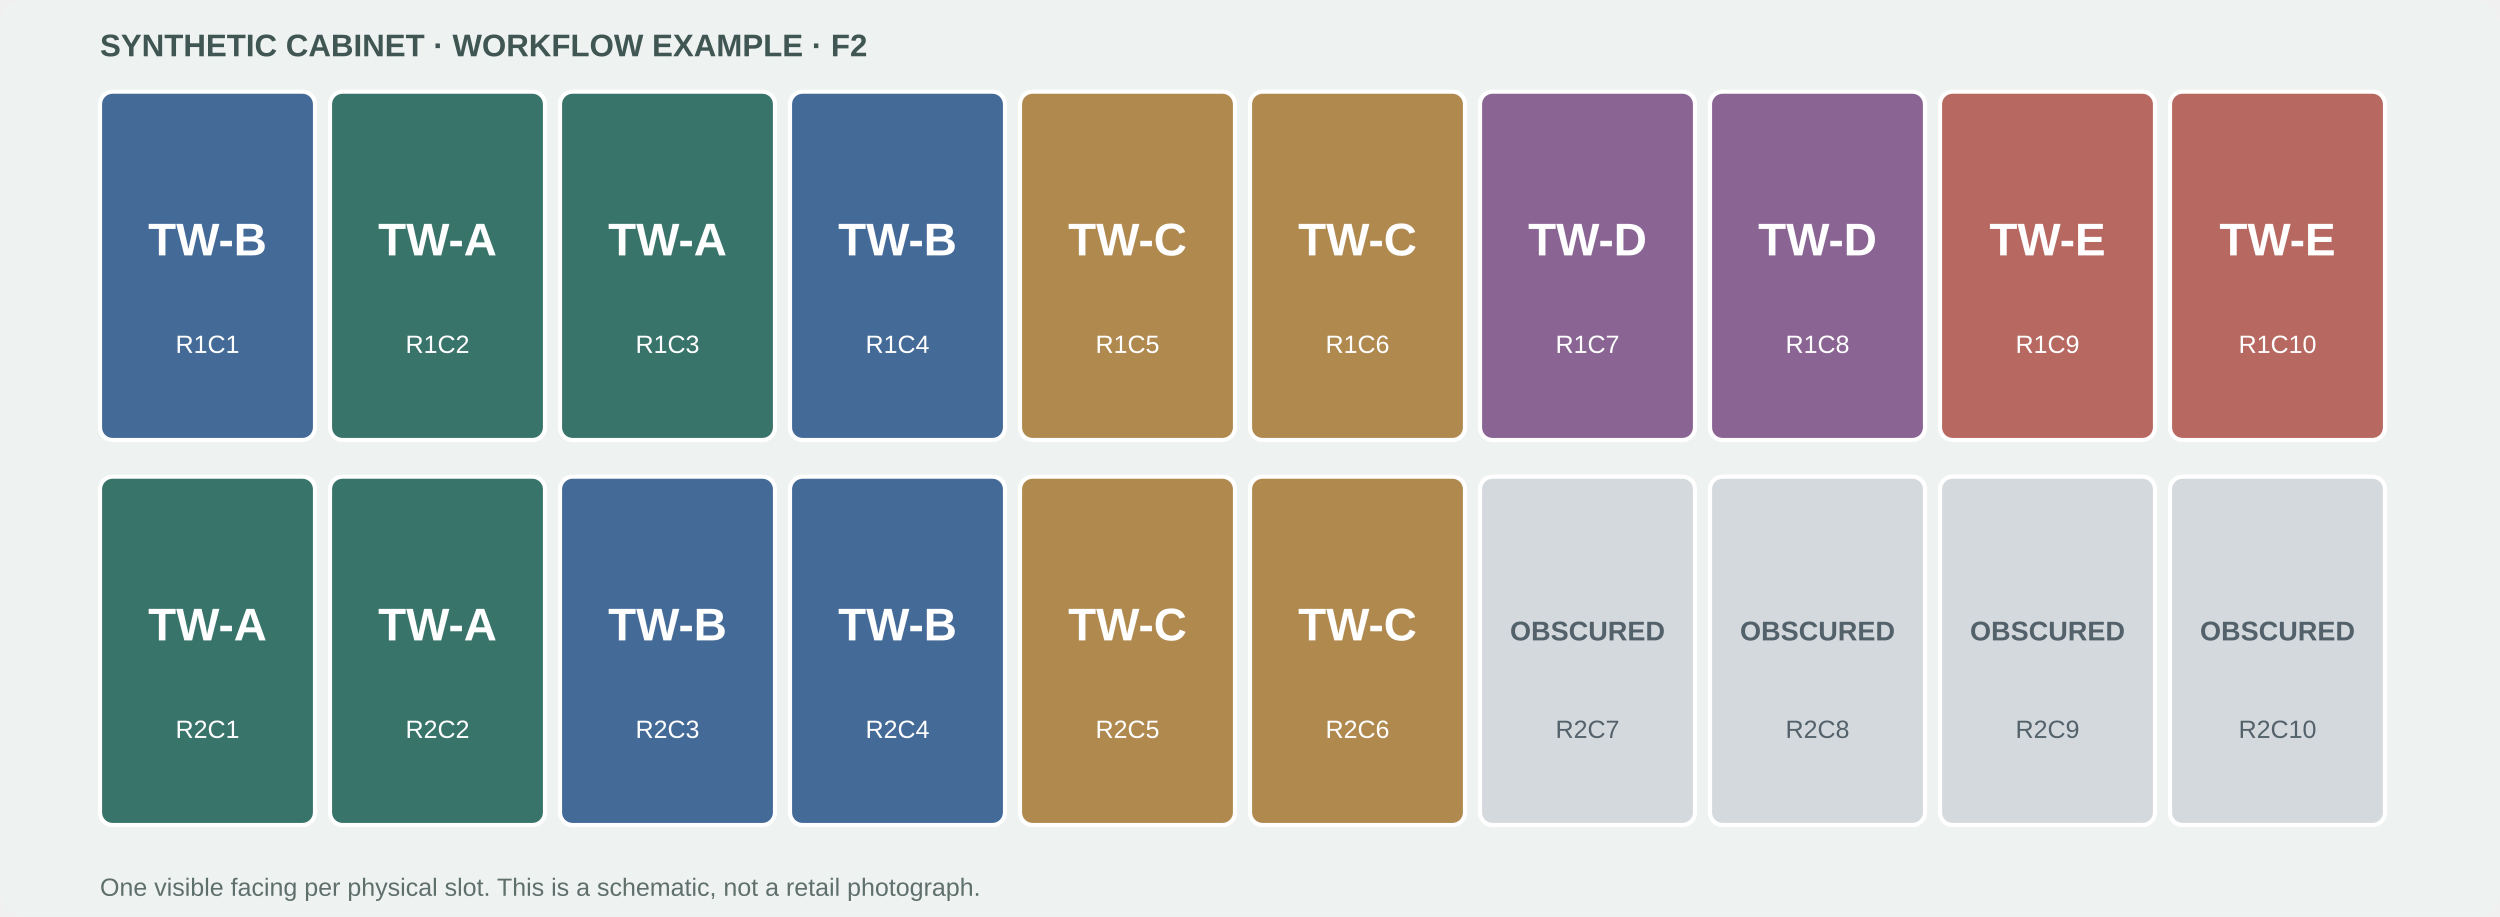
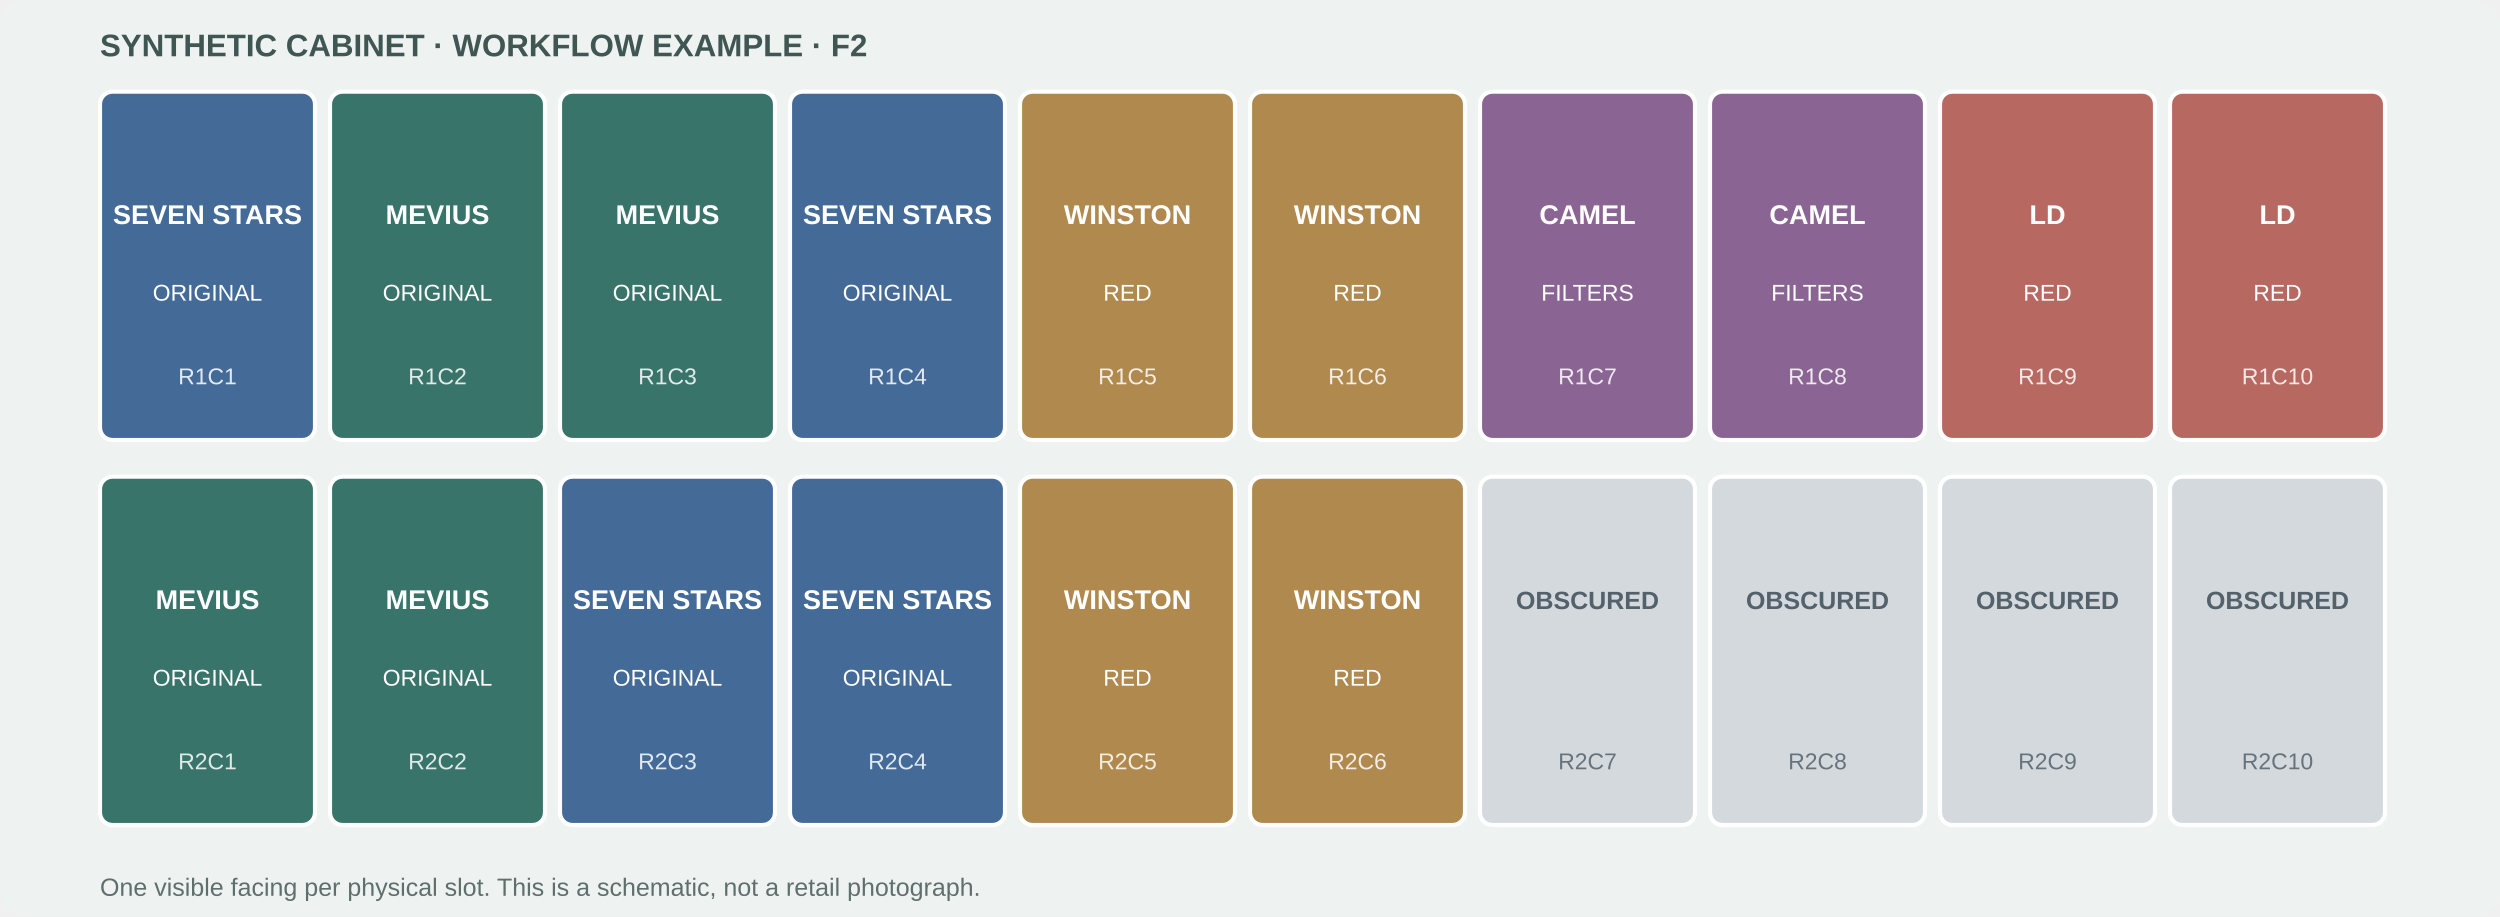
<svg xmlns="http://www.w3.org/2000/svg" viewBox="0 0 1200 440" width="1200" height="440">
  <rect width="1200" height="440" rx="12" fill="#eef2f1" />
  <text x="48" y="27" fill="#405653" font-family="Arial,sans-serif" font-size="15" font-weight="700">SYNTHETIC CABINET · WORKFLOW EXAMPLE · F2</text>
  <g>
    <rect x="48" y="44" width="103.2" height="167.2" rx="6" fill="#446a98" stroke="#ffffff" stroke-width="2" />
-     <text x="99.6" y="122.584" text-anchor="middle" fill="#ffffff" font-family="Arial,sans-serif" font-size="22" font-weight="700">TW-B</text>
-     <text x="99.6" y="169.4" text-anchor="middle" fill="#ffffff" font-family="Arial,sans-serif" font-size="12">R1C1</text>
+     <text x="99.6" y="107.536" text-anchor="middle" fill="#ffffff" font-family="Arial,sans-serif" font-size="13" font-weight="700">SEVEN STARS</text>
+     <text x="99.6" y="144.32" text-anchor="middle" fill="#ffffff" font-family="Arial,sans-serif" font-size="11">ORIGINAL</text>
+     <text x="99.6" y="184.448" text-anchor="middle" fill="#ffffff" font-family="Arial,sans-serif" font-size="11" opacity=".85">R1C1</text>
  </g>
  <g>
    <rect x="158.4" y="44" width="103.2" height="167.2" rx="6" fill="#39746b" stroke="#ffffff" stroke-width="2" />
-     <text x="210" y="122.584" text-anchor="middle" fill="#ffffff" font-family="Arial,sans-serif" font-size="22" font-weight="700">TW-A</text>
-     <text x="210" y="169.4" text-anchor="middle" fill="#ffffff" font-family="Arial,sans-serif" font-size="12">R1C2</text>
+     <text x="210" y="107.536" text-anchor="middle" fill="#ffffff" font-family="Arial,sans-serif" font-size="13" font-weight="700">MEVIUS</text>
+     <text x="210" y="144.32" text-anchor="middle" fill="#ffffff" font-family="Arial,sans-serif" font-size="11">ORIGINAL</text>
+     <text x="210" y="184.448" text-anchor="middle" fill="#ffffff" font-family="Arial,sans-serif" font-size="11" opacity=".85">R1C2</text>
  </g>
  <g>
    <rect x="268.8" y="44" width="103.2" height="167.2" rx="6" fill="#39746b" stroke="#ffffff" stroke-width="2" />
-     <text x="320.4" y="122.584" text-anchor="middle" fill="#ffffff" font-family="Arial,sans-serif" font-size="22" font-weight="700">TW-A</text>
-     <text x="320.4" y="169.4" text-anchor="middle" fill="#ffffff" font-family="Arial,sans-serif" font-size="12">R1C3</text>
+     <text x="320.4" y="107.536" text-anchor="middle" fill="#ffffff" font-family="Arial,sans-serif" font-size="13" font-weight="700">MEVIUS</text>
+     <text x="320.4" y="144.32" text-anchor="middle" fill="#ffffff" font-family="Arial,sans-serif" font-size="11">ORIGINAL</text>
+     <text x="320.4" y="184.448" text-anchor="middle" fill="#ffffff" font-family="Arial,sans-serif" font-size="11" opacity=".85">R1C3</text>
  </g>
  <g>
    <rect x="379.2" y="44" width="103.2" height="167.2" rx="6" fill="#446a98" stroke="#ffffff" stroke-width="2" />
-     <text x="430.8" y="122.584" text-anchor="middle" fill="#ffffff" font-family="Arial,sans-serif" font-size="22" font-weight="700">TW-B</text>
-     <text x="430.8" y="169.4" text-anchor="middle" fill="#ffffff" font-family="Arial,sans-serif" font-size="12">R1C4</text>
+     <text x="430.8" y="107.536" text-anchor="middle" fill="#ffffff" font-family="Arial,sans-serif" font-size="13" font-weight="700">SEVEN STARS</text>
+     <text x="430.8" y="144.32" text-anchor="middle" fill="#ffffff" font-family="Arial,sans-serif" font-size="11">ORIGINAL</text>
+     <text x="430.8" y="184.448" text-anchor="middle" fill="#ffffff" font-family="Arial,sans-serif" font-size="11" opacity=".85">R1C4</text>
  </g>
  <g>
    <rect x="489.6" y="44" width="103.2" height="167.2" rx="6" fill="#b0894f" stroke="#ffffff" stroke-width="2" />
-     <text x="541.2" y="122.584" text-anchor="middle" fill="#ffffff" font-family="Arial,sans-serif" font-size="22" font-weight="700">TW-C</text>
-     <text x="541.2" y="169.4" text-anchor="middle" fill="#ffffff" font-family="Arial,sans-serif" font-size="12">R1C5</text>
+     <text x="541.2" y="107.536" text-anchor="middle" fill="#ffffff" font-family="Arial,sans-serif" font-size="13" font-weight="700">WINSTON</text>
+     <text x="541.2" y="144.32" text-anchor="middle" fill="#ffffff" font-family="Arial,sans-serif" font-size="11">RED</text>
+     <text x="541.2" y="184.448" text-anchor="middle" fill="#ffffff" font-family="Arial,sans-serif" font-size="11" opacity=".85">R1C5</text>
  </g>
  <g>
    <rect x="600" y="44" width="103.2" height="167.2" rx="6" fill="#b0894f" stroke="#ffffff" stroke-width="2" />
-     <text x="651.6" y="122.584" text-anchor="middle" fill="#ffffff" font-family="Arial,sans-serif" font-size="22" font-weight="700">TW-C</text>
-     <text x="651.6" y="169.4" text-anchor="middle" fill="#ffffff" font-family="Arial,sans-serif" font-size="12">R1C6</text>
+     <text x="651.6" y="107.536" text-anchor="middle" fill="#ffffff" font-family="Arial,sans-serif" font-size="13" font-weight="700">WINSTON</text>
+     <text x="651.6" y="144.32" text-anchor="middle" fill="#ffffff" font-family="Arial,sans-serif" font-size="11">RED</text>
+     <text x="651.6" y="184.448" text-anchor="middle" fill="#ffffff" font-family="Arial,sans-serif" font-size="11" opacity=".85">R1C6</text>
  </g>
  <g>
    <rect x="710.4" y="44" width="103.2" height="167.2" rx="6" fill="#8a6594" stroke="#ffffff" stroke-width="2" />
-     <text x="762" y="122.584" text-anchor="middle" fill="#ffffff" font-family="Arial,sans-serif" font-size="22" font-weight="700">TW-D</text>
-     <text x="762" y="169.4" text-anchor="middle" fill="#ffffff" font-family="Arial,sans-serif" font-size="12">R1C7</text>
+     <text x="762" y="107.536" text-anchor="middle" fill="#ffffff" font-family="Arial,sans-serif" font-size="13" font-weight="700">CAMEL</text>
+     <text x="762" y="144.32" text-anchor="middle" fill="#ffffff" font-family="Arial,sans-serif" font-size="11">FILTERS</text>
+     <text x="762" y="184.448" text-anchor="middle" fill="#ffffff" font-family="Arial,sans-serif" font-size="11" opacity=".85">R1C7</text>
  </g>
  <g>
    <rect x="820.8" y="44" width="103.2" height="167.2" rx="6" fill="#8a6594" stroke="#ffffff" stroke-width="2" />
-     <text x="872.4" y="122.584" text-anchor="middle" fill="#ffffff" font-family="Arial,sans-serif" font-size="22" font-weight="700">TW-D</text>
-     <text x="872.4" y="169.4" text-anchor="middle" fill="#ffffff" font-family="Arial,sans-serif" font-size="12">R1C8</text>
+     <text x="872.4" y="107.536" text-anchor="middle" fill="#ffffff" font-family="Arial,sans-serif" font-size="13" font-weight="700">CAMEL</text>
+     <text x="872.4" y="144.32" text-anchor="middle" fill="#ffffff" font-family="Arial,sans-serif" font-size="11">FILTERS</text>
+     <text x="872.4" y="184.448" text-anchor="middle" fill="#ffffff" font-family="Arial,sans-serif" font-size="11" opacity=".85">R1C8</text>
  </g>
  <g>
    <rect x="931.2" y="44" width="103.2" height="167.2" rx="6" fill="#b76961" stroke="#ffffff" stroke-width="2" />
-     <text x="982.8" y="122.584" text-anchor="middle" fill="#ffffff" font-family="Arial,sans-serif" font-size="22" font-weight="700">TW-E</text>
-     <text x="982.8" y="169.4" text-anchor="middle" fill="#ffffff" font-family="Arial,sans-serif" font-size="12">R1C9</text>
+     <text x="982.8" y="107.536" text-anchor="middle" fill="#ffffff" font-family="Arial,sans-serif" font-size="13" font-weight="700">LD</text>
+     <text x="982.8" y="144.32" text-anchor="middle" fill="#ffffff" font-family="Arial,sans-serif" font-size="11">RED</text>
+     <text x="982.8" y="184.448" text-anchor="middle" fill="#ffffff" font-family="Arial,sans-serif" font-size="11" opacity=".85">R1C9</text>
  </g>
  <g>
    <rect x="1041.6" y="44" width="103.2" height="167.2" rx="6" fill="#b76961" stroke="#ffffff" stroke-width="2" />
-     <text x="1093.2" y="122.584" text-anchor="middle" fill="#ffffff" font-family="Arial,sans-serif" font-size="22" font-weight="700">TW-E</text>
-     <text x="1093.2" y="169.4" text-anchor="middle" fill="#ffffff" font-family="Arial,sans-serif" font-size="12">R1C10</text>
+     <text x="1093.2" y="107.536" text-anchor="middle" fill="#ffffff" font-family="Arial,sans-serif" font-size="13" font-weight="700">LD</text>
+     <text x="1093.2" y="144.32" text-anchor="middle" fill="#ffffff" font-family="Arial,sans-serif" font-size="11">RED</text>
+     <text x="1093.2" y="184.448" text-anchor="middle" fill="#ffffff" font-family="Arial,sans-serif" font-size="11" opacity=".85">R1C10</text>
  </g>
  <g>
    <rect x="48" y="228.8" width="103.2" height="167.2" rx="6" fill="#39746b" stroke="#ffffff" stroke-width="2" />
-     <text x="99.6" y="307.384" text-anchor="middle" fill="#ffffff" font-family="Arial,sans-serif" font-size="22" font-weight="700">TW-A</text>
-     <text x="99.6" y="354.2" text-anchor="middle" fill="#ffffff" font-family="Arial,sans-serif" font-size="12">R2C1</text>
+     <text x="99.6" y="292.336" text-anchor="middle" fill="#ffffff" font-family="Arial,sans-serif" font-size="13" font-weight="700">MEVIUS</text>
+     <text x="99.6" y="329.12" text-anchor="middle" fill="#ffffff" font-family="Arial,sans-serif" font-size="11">ORIGINAL</text>
+     <text x="99.6" y="369.248" text-anchor="middle" fill="#ffffff" font-family="Arial,sans-serif" font-size="11" opacity=".85">R2C1</text>
  </g>
  <g>
    <rect x="158.4" y="228.8" width="103.2" height="167.2" rx="6" fill="#39746b" stroke="#ffffff" stroke-width="2" />
-     <text x="210" y="307.384" text-anchor="middle" fill="#ffffff" font-family="Arial,sans-serif" font-size="22" font-weight="700">TW-A</text>
-     <text x="210" y="354.2" text-anchor="middle" fill="#ffffff" font-family="Arial,sans-serif" font-size="12">R2C2</text>
+     <text x="210" y="292.336" text-anchor="middle" fill="#ffffff" font-family="Arial,sans-serif" font-size="13" font-weight="700">MEVIUS</text>
+     <text x="210" y="329.12" text-anchor="middle" fill="#ffffff" font-family="Arial,sans-serif" font-size="11">ORIGINAL</text>
+     <text x="210" y="369.248" text-anchor="middle" fill="#ffffff" font-family="Arial,sans-serif" font-size="11" opacity=".85">R2C2</text>
  </g>
  <g>
    <rect x="268.8" y="228.8" width="103.2" height="167.2" rx="6" fill="#446a98" stroke="#ffffff" stroke-width="2" />
-     <text x="320.4" y="307.384" text-anchor="middle" fill="#ffffff" font-family="Arial,sans-serif" font-size="22" font-weight="700">TW-B</text>
-     <text x="320.4" y="354.2" text-anchor="middle" fill="#ffffff" font-family="Arial,sans-serif" font-size="12">R2C3</text>
+     <text x="320.4" y="292.336" text-anchor="middle" fill="#ffffff" font-family="Arial,sans-serif" font-size="13" font-weight="700">SEVEN STARS</text>
+     <text x="320.4" y="329.12" text-anchor="middle" fill="#ffffff" font-family="Arial,sans-serif" font-size="11">ORIGINAL</text>
+     <text x="320.4" y="369.248" text-anchor="middle" fill="#ffffff" font-family="Arial,sans-serif" font-size="11" opacity=".85">R2C3</text>
  </g>
  <g>
    <rect x="379.2" y="228.8" width="103.2" height="167.2" rx="6" fill="#446a98" stroke="#ffffff" stroke-width="2" />
-     <text x="430.8" y="307.384" text-anchor="middle" fill="#ffffff" font-family="Arial,sans-serif" font-size="22" font-weight="700">TW-B</text>
-     <text x="430.8" y="354.2" text-anchor="middle" fill="#ffffff" font-family="Arial,sans-serif" font-size="12">R2C4</text>
+     <text x="430.8" y="292.336" text-anchor="middle" fill="#ffffff" font-family="Arial,sans-serif" font-size="13" font-weight="700">SEVEN STARS</text>
+     <text x="430.8" y="329.12" text-anchor="middle" fill="#ffffff" font-family="Arial,sans-serif" font-size="11">ORIGINAL</text>
+     <text x="430.8" y="369.248" text-anchor="middle" fill="#ffffff" font-family="Arial,sans-serif" font-size="11" opacity=".85">R2C4</text>
  </g>
  <g>
    <rect x="489.6" y="228.8" width="103.2" height="167.2" rx="6" fill="#b0894f" stroke="#ffffff" stroke-width="2" />
-     <text x="541.2" y="307.384" text-anchor="middle" fill="#ffffff" font-family="Arial,sans-serif" font-size="22" font-weight="700">TW-C</text>
-     <text x="541.2" y="354.2" text-anchor="middle" fill="#ffffff" font-family="Arial,sans-serif" font-size="12">R2C5</text>
+     <text x="541.2" y="292.336" text-anchor="middle" fill="#ffffff" font-family="Arial,sans-serif" font-size="13" font-weight="700">WINSTON</text>
+     <text x="541.2" y="329.12" text-anchor="middle" fill="#ffffff" font-family="Arial,sans-serif" font-size="11">RED</text>
+     <text x="541.2" y="369.248" text-anchor="middle" fill="#ffffff" font-family="Arial,sans-serif" font-size="11" opacity=".85">R2C5</text>
  </g>
  <g>
    <rect x="600" y="228.8" width="103.2" height="167.2" rx="6" fill="#b0894f" stroke="#ffffff" stroke-width="2" />
-     <text x="651.6" y="307.384" text-anchor="middle" fill="#ffffff" font-family="Arial,sans-serif" font-size="22" font-weight="700">TW-C</text>
-     <text x="651.6" y="354.2" text-anchor="middle" fill="#ffffff" font-family="Arial,sans-serif" font-size="12">R2C6</text>
+     <text x="651.6" y="292.336" text-anchor="middle" fill="#ffffff" font-family="Arial,sans-serif" font-size="13" font-weight="700">WINSTON</text>
+     <text x="651.6" y="329.12" text-anchor="middle" fill="#ffffff" font-family="Arial,sans-serif" font-size="11">RED</text>
+     <text x="651.6" y="369.248" text-anchor="middle" fill="#ffffff" font-family="Arial,sans-serif" font-size="11" opacity=".85">R2C6</text>
  </g>
  <g>
    <rect x="710.4" y="228.8" width="103.2" height="167.2" rx="6" fill="#d4d9dd" stroke="#ffffff" stroke-width="2" />
-     <text x="762" y="307.384" text-anchor="middle" fill="#53616b" font-family="Arial,sans-serif" font-size="13" font-weight="700">OBSCURED</text>
-     <text x="762" y="354.2" text-anchor="middle" fill="#53616b" font-family="Arial,sans-serif" font-size="12">R2C7</text>
+     <text x="762" y="292.336" text-anchor="middle" fill="#53616b" font-family="Arial,sans-serif" font-size="12" font-weight="700">OBSCURED</text>
+     <text x="762" y="329.12" text-anchor="middle" fill="#53616b" font-family="Arial,sans-serif" font-size="11" />
+     <text x="762" y="369.248" text-anchor="middle" fill="#53616b" font-family="Arial,sans-serif" font-size="11" opacity=".85">R2C7</text>
  </g>
  <g>
    <rect x="820.8" y="228.8" width="103.2" height="167.2" rx="6" fill="#d4d9dd" stroke="#ffffff" stroke-width="2" />
-     <text x="872.4" y="307.384" text-anchor="middle" fill="#53616b" font-family="Arial,sans-serif" font-size="13" font-weight="700">OBSCURED</text>
-     <text x="872.4" y="354.2" text-anchor="middle" fill="#53616b" font-family="Arial,sans-serif" font-size="12">R2C8</text>
+     <text x="872.4" y="292.336" text-anchor="middle" fill="#53616b" font-family="Arial,sans-serif" font-size="12" font-weight="700">OBSCURED</text>
+     <text x="872.4" y="329.12" text-anchor="middle" fill="#53616b" font-family="Arial,sans-serif" font-size="11" />
+     <text x="872.4" y="369.248" text-anchor="middle" fill="#53616b" font-family="Arial,sans-serif" font-size="11" opacity=".85">R2C8</text>
  </g>
  <g>
    <rect x="931.2" y="228.8" width="103.2" height="167.2" rx="6" fill="#d4d9dd" stroke="#ffffff" stroke-width="2" />
-     <text x="982.8" y="307.384" text-anchor="middle" fill="#53616b" font-family="Arial,sans-serif" font-size="13" font-weight="700">OBSCURED</text>
-     <text x="982.8" y="354.2" text-anchor="middle" fill="#53616b" font-family="Arial,sans-serif" font-size="12">R2C9</text>
+     <text x="982.8" y="292.336" text-anchor="middle" fill="#53616b" font-family="Arial,sans-serif" font-size="12" font-weight="700">OBSCURED</text>
+     <text x="982.8" y="329.12" text-anchor="middle" fill="#53616b" font-family="Arial,sans-serif" font-size="11" />
+     <text x="982.8" y="369.248" text-anchor="middle" fill="#53616b" font-family="Arial,sans-serif" font-size="11" opacity=".85">R2C9</text>
  </g>
  <g>
    <rect x="1041.6" y="228.8" width="103.2" height="167.2" rx="6" fill="#d4d9dd" stroke="#ffffff" stroke-width="2" />
-     <text x="1093.2" y="307.384" text-anchor="middle" fill="#53616b" font-family="Arial,sans-serif" font-size="13" font-weight="700">OBSCURED</text>
-     <text x="1093.2" y="354.2" text-anchor="middle" fill="#53616b" font-family="Arial,sans-serif" font-size="12">R2C10</text>
+     <text x="1093.2" y="292.336" text-anchor="middle" fill="#53616b" font-family="Arial,sans-serif" font-size="12" font-weight="700">OBSCURED</text>
+     <text x="1093.2" y="329.12" text-anchor="middle" fill="#53616b" font-family="Arial,sans-serif" font-size="11" />
+     <text x="1093.2" y="369.248" text-anchor="middle" fill="#53616b" font-family="Arial,sans-serif" font-size="11" opacity=".85">R2C10</text>
  </g>
  <text x="48" y="430" fill="#5f6f6c" font-family="Arial,sans-serif" font-size="12">One visible facing per physical slot. This is a schematic, not a retail photograph.</text>
</svg>
